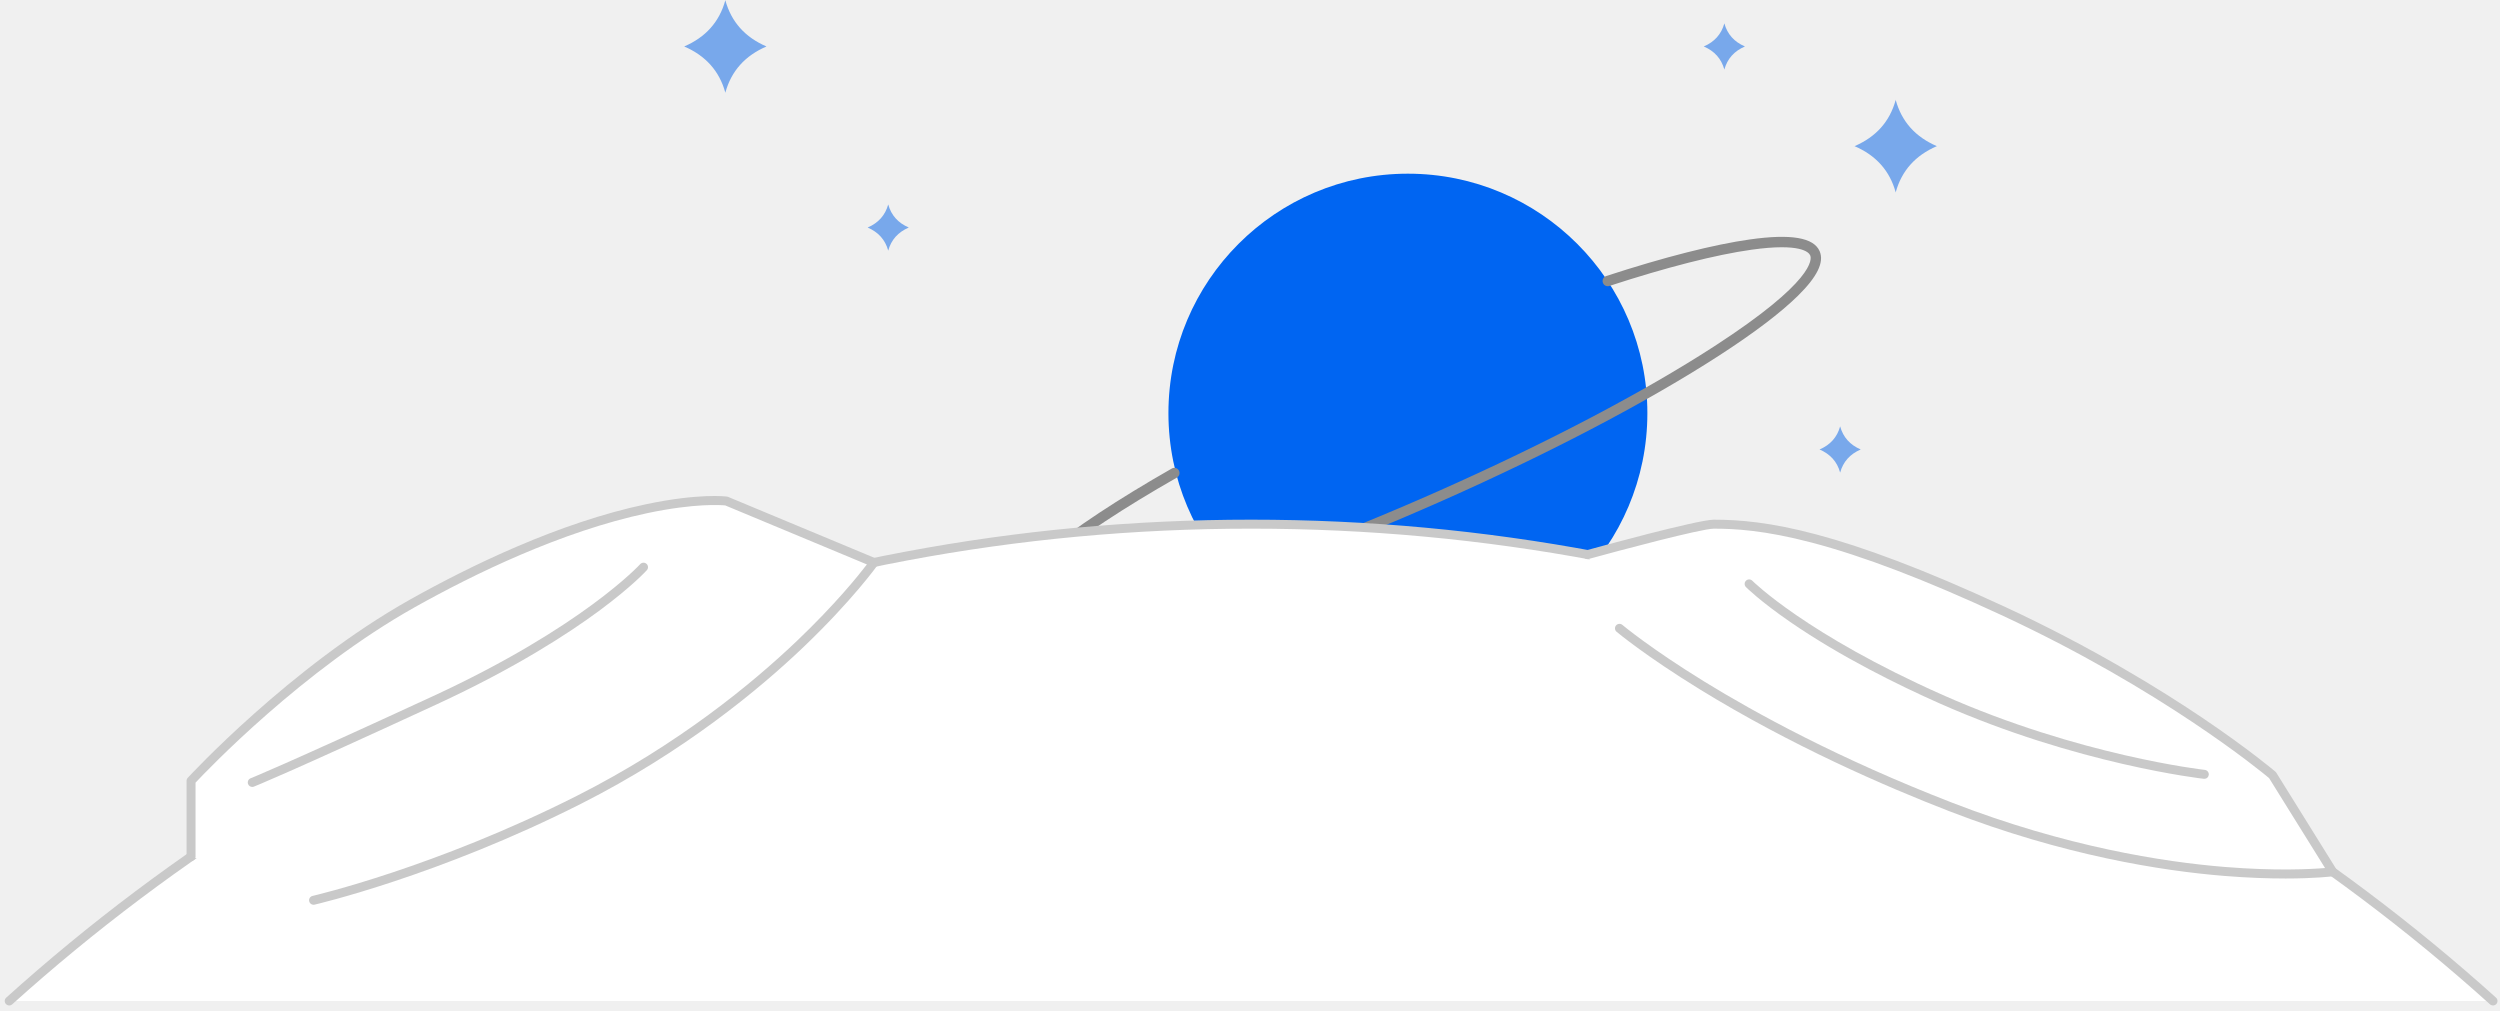
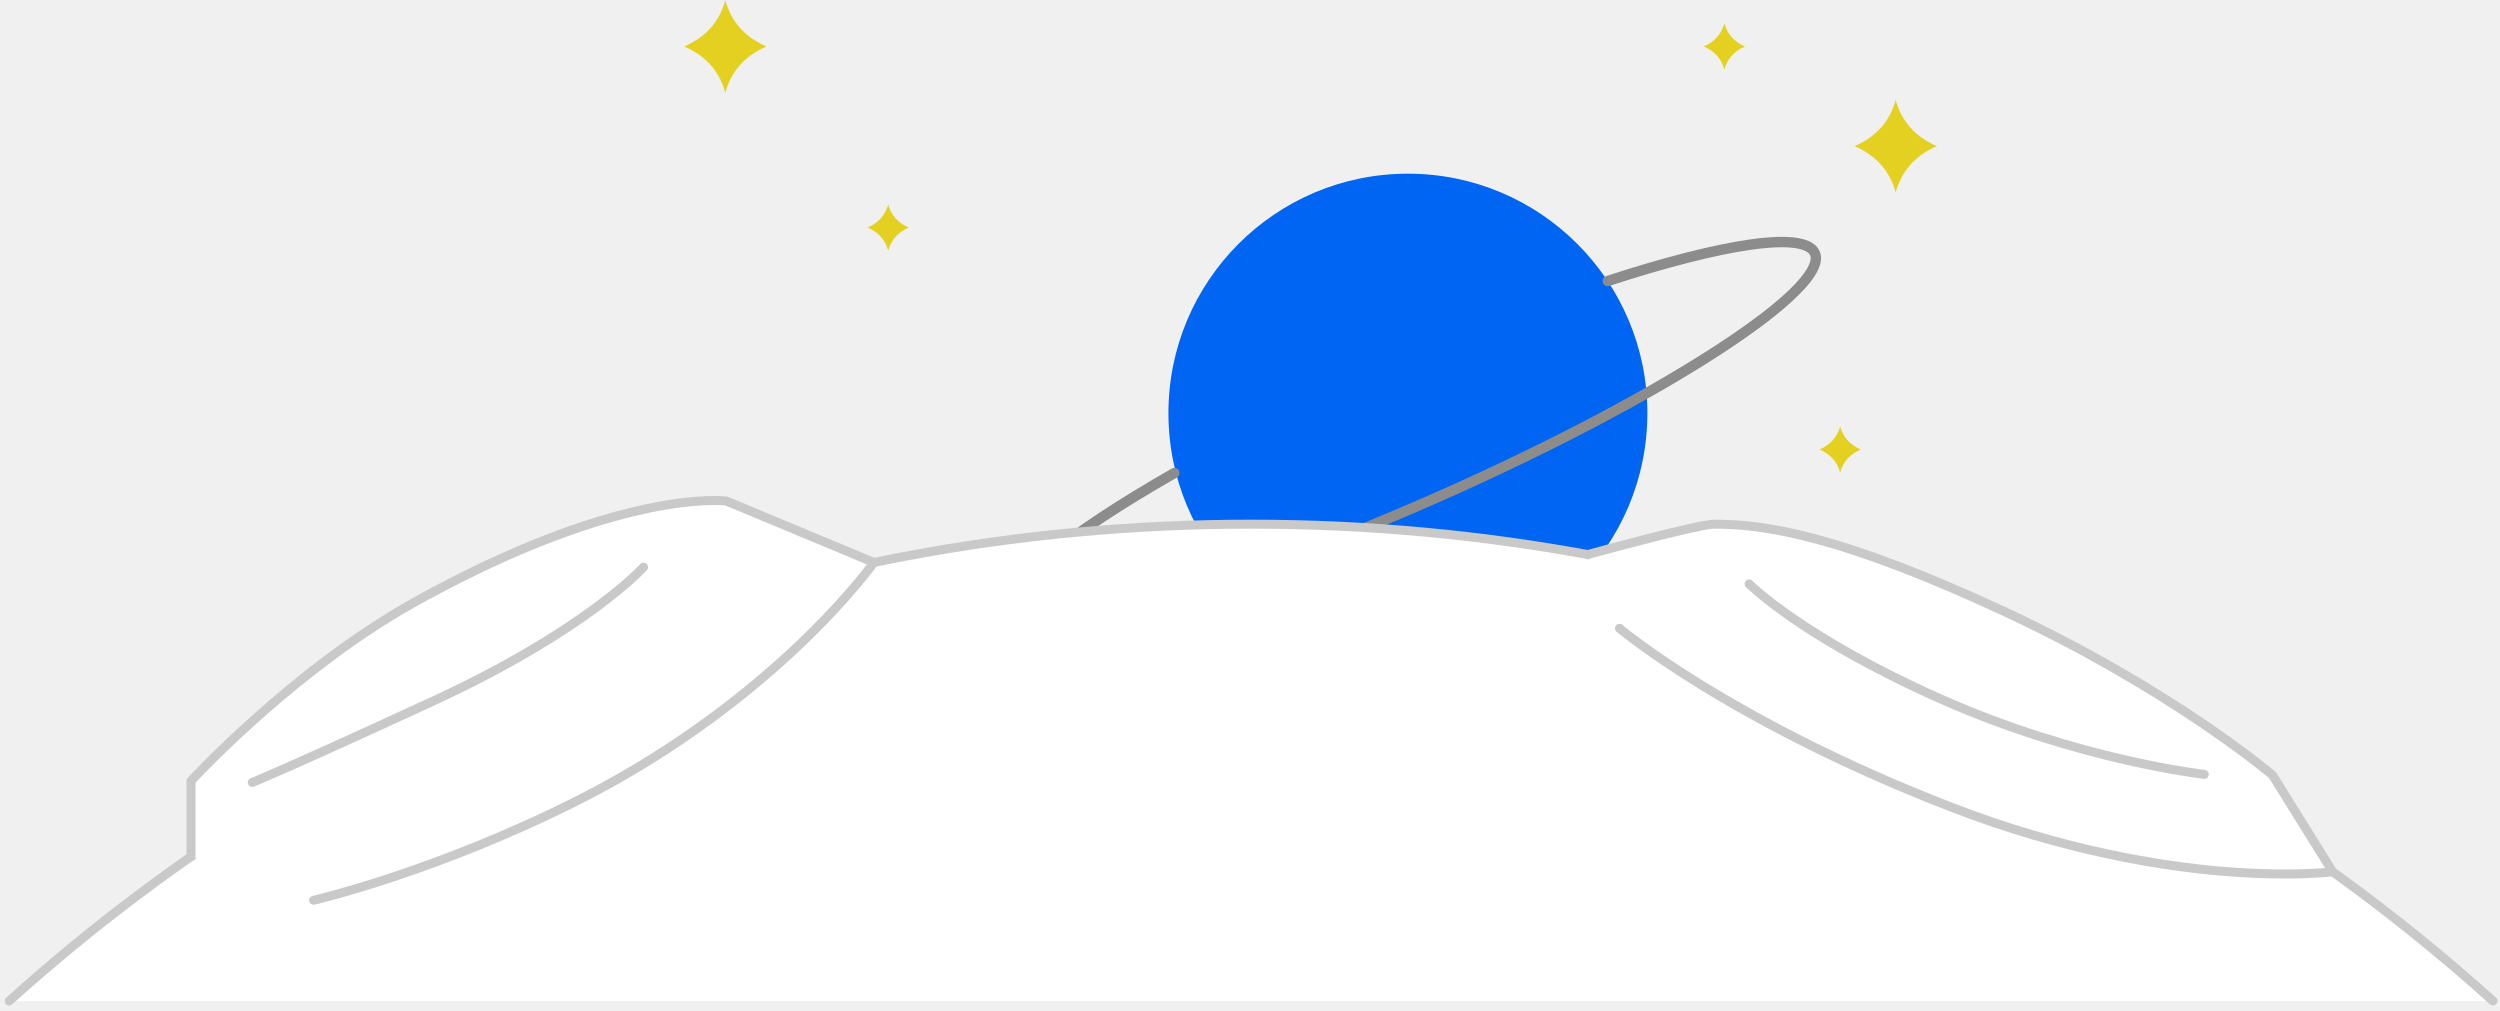
<svg xmlns="http://www.w3.org/2000/svg" width="475" height="192" viewBox="0 0 475 192" fill="none">
-   <path d="M168.768 38.86V38.817C168.765 38.824 168.763 38.831 168.762 38.838C168.759 38.831 168.757 38.824 168.756 38.817V38.86C168.193 40.897 166.892 42.354 164.852 43.23C166.892 44.107 168.193 45.563 168.756 47.601V47.644C168.758 47.637 168.761 47.63 168.762 47.623C168.764 47.63 168.767 47.637 168.768 47.644V47.601C169.331 45.563 170.632 44.107 172.671 43.23C170.632 42.354 169.331 40.897 168.768 38.86ZM327.633 4.458V4.415C327.631 4.422 327.629 4.429 327.627 4.436C327.625 4.429 327.623 4.422 327.621 4.415V4.458C327.059 6.495 325.757 7.952 323.718 8.828C325.757 9.705 327.059 11.161 327.621 13.199V13.242C327.624 13.235 327.626 13.227 327.627 13.22C327.63 13.227 327.632 13.235 327.633 13.242V13.199C328.196 11.161 329.497 9.705 331.537 8.828C329.497 7.952 328.196 6.495 327.633 4.458ZM349.633 81.03V80.987C349.631 80.995 349.628 81.002 349.627 81.009C349.625 81.002 349.622 80.995 349.621 80.987V81.03C349.058 83.068 347.757 84.525 345.717 85.401C347.757 86.277 349.058 87.734 349.621 89.772V89.814C349.623 89.807 349.626 89.8 349.627 89.793C349.629 89.8 349.632 89.807 349.633 89.814V89.772C350.196 87.734 351.497 86.277 353.537 85.401C351.497 84.525 350.196 83.068 349.633 81.03ZM77.917 163.216V163.173C77.915 163.18 77.912 163.187 77.911 163.194C77.909 163.187 77.906 163.18 77.905 163.173V163.216C77.342 165.253 76.041 166.71 74.001 167.586C76.041 168.463 77.342 169.92 77.905 171.957V172C77.907 171.993 77.91 171.986 77.911 171.979C77.913 171.986 77.916 171.993 77.917 172V171.957C78.48 169.92 79.781 168.463 81.821 167.586C79.781 166.71 78.48 165.253 77.917 163.216ZM360.194 19.027V18.941C360.191 18.956 360.186 18.969 360.182 18.985C360.179 18.969 360.174 18.956 360.17 18.941V19.027C359.045 23.101 356.442 26.016 352.363 27.769C356.442 29.521 359.044 32.436 360.17 36.51V36.597C360.174 36.581 360.179 36.568 360.182 36.553C360.186 36.568 360.191 36.581 360.194 36.597V36.51C361.32 32.436 363.922 29.521 368.001 27.769C363.922 26.016 361.321 23.101 360.194 19.027ZM158.659 132.225V132.138C158.656 132.153 158.651 132.166 158.647 132.182C158.644 132.166 158.639 132.153 158.635 132.138V132.225C157.51 136.298 154.907 139.213 150.828 140.966C154.907 142.718 157.509 145.633 158.635 149.707V149.794C158.639 149.779 158.644 149.765 158.647 149.75C158.651 149.765 158.656 149.779 158.659 149.794V149.707C159.785 145.633 162.387 142.718 166.467 140.966C162.387 139.213 159.786 136.298 158.659 132.225ZM137.826 0.087V0C137.822 0.015 137.817 0.029 137.814 0.044C137.81 0.029 137.806 0.015 137.802 0V0.087C136.676 4.161 134.074 7.076 129.995 8.828C134.074 10.581 136.675 13.496 137.802 17.57V17.657C137.806 17.641 137.81 17.628 137.814 17.612C137.817 17.628 137.822 17.641 137.826 17.657V17.57C138.951 13.496 141.554 10.581 145.633 8.828C141.554 7.076 138.953 4.161 137.826 0.087Z" fill="#78A8EB" />
+   <path d="M168.768 38.86V38.817C168.765 38.824 168.763 38.831 168.762 38.838C168.759 38.831 168.757 38.824 168.756 38.817V38.86C168.193 40.897 166.892 42.354 164.852 43.23C166.892 44.107 168.193 45.563 168.756 47.601V47.644C168.758 47.637 168.761 47.63 168.762 47.623C168.764 47.63 168.767 47.637 168.768 47.644V47.601C169.331 45.563 170.632 44.107 172.671 43.23C170.632 42.354 169.331 40.897 168.768 38.86ZM327.633 4.458V4.415C327.631 4.422 327.629 4.429 327.627 4.436C327.625 4.429 327.623 4.422 327.621 4.415V4.458C327.059 6.495 325.757 7.952 323.718 8.828C325.757 9.705 327.059 11.161 327.621 13.199V13.242C327.624 13.235 327.626 13.227 327.627 13.22C327.63 13.227 327.632 13.235 327.633 13.242V13.199C328.196 11.161 329.497 9.705 331.537 8.828C329.497 7.952 328.196 6.495 327.633 4.458ZM349.633 81.03V80.987C349.631 80.995 349.628 81.002 349.627 81.009C349.625 81.002 349.622 80.995 349.621 80.987V81.03C349.058 83.068 347.757 84.525 345.717 85.401C347.757 86.277 349.058 87.734 349.621 89.772V89.814C349.623 89.807 349.626 89.8 349.627 89.793C349.629 89.8 349.632 89.807 349.633 89.814V89.772C350.196 87.734 351.497 86.277 353.537 85.401C351.497 84.525 350.196 83.068 349.633 81.03ZM77.917 163.216V163.173C77.915 163.18 77.912 163.187 77.911 163.194C77.909 163.187 77.906 163.18 77.905 163.173V163.216C77.342 165.253 76.041 166.71 74.001 167.586C76.041 168.463 77.342 169.92 77.905 171.957V172C77.907 171.993 77.91 171.986 77.911 171.979C77.913 171.986 77.916 171.993 77.917 172V171.957C78.48 169.92 79.781 168.463 81.821 167.586C79.781 166.71 78.48 165.253 77.917 163.216ZM360.194 19.027V18.941C360.191 18.956 360.186 18.969 360.182 18.985C360.179 18.969 360.174 18.956 360.17 18.941V19.027C359.045 23.101 356.442 26.016 352.363 27.769C356.442 29.521 359.044 32.436 360.17 36.51V36.597C360.174 36.581 360.179 36.568 360.182 36.553C360.186 36.568 360.191 36.581 360.194 36.597V36.51C361.32 32.436 363.922 29.521 368.001 27.769C363.922 26.016 361.321 23.101 360.194 19.027ZM158.659 132.225V132.138C158.656 132.153 158.651 132.166 158.647 132.182C158.644 132.166 158.639 132.153 158.635 132.138V132.225C157.51 136.298 154.907 139.213 150.828 140.966C154.907 142.718 157.509 145.633 158.635 149.707V149.794C158.639 149.779 158.644 149.765 158.647 149.75C158.651 149.765 158.656 149.779 158.659 149.794V149.707C159.785 145.633 162.387 142.718 166.467 140.966C162.387 139.213 159.786 136.298 158.659 132.225ZM137.826 0.087V0C137.822 0.015 137.817 0.029 137.814 0.044C137.81 0.029 137.806 0.015 137.802 0V0.087C136.676 4.161 134.074 7.076 129.995 8.828C134.074 10.581 136.675 13.496 137.802 17.57V17.657C137.806 17.641 137.81 17.628 137.814 17.612C137.817 17.628 137.822 17.641 137.826 17.657V17.57C138.951 13.496 141.554 10.581 145.633 8.828C141.554 7.076 138.953 4.161 137.826 0.087Z" fill="#E3D021" />
  <path d="M267.501 124C292.63 124 313.001 103.629 313.001 78.5C313.001 53.371 292.63 33 267.501 33C242.373 33 222.001 53.371 222.001 78.5C222.001 103.629 242.373 124 267.501 124Z" fill="#0065F2" />
  <path d="M198.433 119C194.417 119 192.068 118.106 191.272 116.281C190.137 113.675 192.562 109.937 198.686 104.851C204.136 100.323 212.422 94.85 222.647 89.018C223.117 88.749 223.715 88.917 223.982 89.392C224.248 89.867 224.082 90.471 223.611 90.74C213.485 96.516 205.295 101.924 199.931 106.379C192.551 112.507 192.811 114.896 193.066 115.484C193.376 116.196 196.039 119.453 218.025 113.604C233.395 109.515 253.064 102.29 273.408 93.259C293.751 84.229 312.321 74.481 325.694 65.81C344.824 53.409 344.246 49.227 343.934 48.515C343.681 47.933 342.132 46.14 332.817 47.442C326.043 48.39 316.691 50.771 305.774 54.331C305.259 54.499 304.706 54.214 304.541 53.694C304.374 53.173 304.657 52.615 305.172 52.449C316.197 48.855 325.663 46.445 332.549 45.483C340.289 44.401 344.601 45.133 345.728 47.719C346.638 49.807 345.281 52.589 341.579 56.224C338.319 59.426 333.331 63.212 326.753 67.476C313.295 76.201 294.63 86.001 274.196 95.072C253.762 104.143 233.991 111.403 218.523 115.517C210.963 117.528 204.826 118.681 200.285 118.943C199.633 118.98 199.013 119 198.431 119H198.433Z" fill="#8C8C8C" />
  <path d="M473.668 190.186C411.183 133.869 328.449 99.589 237.709 99.589C146.969 99.589 64.235 133.869 1.751 190.186" fill="white" />
  <path d="M473.668 191.04C473.465 191.04 473.26 190.968 473.096 190.82C457.501 176.763 440.56 164.039 422.75 152.996C404.748 141.837 385.645 132.271 365.974 124.563C325.127 108.558 281.972 100.443 237.709 100.443C193.447 100.443 150.292 108.558 109.445 124.563C89.774 132.271 70.671 141.838 52.669 152.996C34.857 164.037 17.918 176.762 2.323 190.82C1.973 191.135 1.433 191.106 1.118 190.756C0.802 190.407 0.831 189.867 1.181 189.551C16.853 175.427 33.874 162.641 51.772 151.546C69.862 140.333 89.057 130.719 108.824 122.974C149.869 106.891 193.234 98.736 237.711 98.736C282.189 98.736 325.552 106.891 366.599 122.974C386.365 130.719 405.562 140.333 423.651 151.546C441.549 162.639 458.569 175.427 474.242 189.551C474.325 189.626 474.392 189.717 474.441 189.818C474.489 189.919 474.517 190.029 474.523 190.141C474.529 190.253 474.512 190.365 474.475 190.47C474.437 190.576 474.38 190.673 474.305 190.756C474.224 190.845 474.126 190.916 474.017 190.965C473.908 191.013 473.789 191.038 473.67 191.038L473.668 191.04Z" fill="#C9C9C9" />
  <path d="M36.299 162.746V148.366C36.299 148.366 55.434 127.498 78.385 114.63C117.792 92.539 138.013 95.198 138.013 95.198L166.052 106.877C166.052 106.877 147.507 132.995 110.03 151.946C82.691 165.772 59.578 171.052 59.578 171.052" fill="white" />
  <path d="M59.576 171.909C59.187 171.909 58.835 171.641 58.745 171.245C58.639 170.786 58.928 170.329 59.387 170.223C59.617 170.17 82.722 164.802 109.645 151.187C128.889 141.455 143.01 129.794 151.466 121.724C158.704 114.819 163.142 109.295 164.712 107.243L137.798 96.032C137.031 95.957 132.022 95.587 123.015 97.493C106.66 100.954 89.945 109.128 78.803 115.374C57.552 127.288 39.366 146.34 37.154 148.7V162.744C37.154 163.215 36.772 163.598 36.301 163.598C35.83 163.598 35.447 163.215 35.447 162.744V148.364C35.447 148.15 35.528 147.944 35.671 147.787C35.864 147.577 55.161 126.67 77.969 113.884C89.257 107.556 106.197 99.28 122.803 95.793C132.811 93.691 137.914 94.322 138.125 94.351C138.201 94.362 138.272 94.38 138.342 94.409L166.381 106.088C166.499 106.137 166.605 106.213 166.69 106.308C166.775 106.404 166.837 106.518 166.872 106.641C166.908 106.764 166.915 106.893 166.893 107.019C166.872 107.146 166.822 107.265 166.748 107.37C166.702 107.436 161.957 114.068 152.685 122.921C144.14 131.079 129.869 142.87 110.418 152.707C83.299 166.422 60.001 171.83 59.769 171.883C59.706 171.899 59.641 171.906 59.578 171.906L59.576 171.909Z" fill="#C9C9C9" />
  <path d="M47.933 149.518C47.592 149.518 47.269 149.312 47.138 148.975C47.055 148.765 47.06 148.53 47.15 148.322C47.241 148.115 47.41 147.952 47.621 147.87C47.677 147.847 53.652 145.485 82.205 132.301C110.626 119.179 121.528 107.311 121.634 107.193C121.786 107.025 121.998 106.924 122.223 106.912C122.449 106.9 122.671 106.979 122.839 107.13C122.922 107.205 122.99 107.295 123.038 107.396C123.086 107.498 123.114 107.607 123.12 107.719C123.126 107.831 123.11 107.943 123.072 108.049C123.035 108.154 122.977 108.251 122.902 108.335C122.789 108.459 120.084 111.437 113.782 116.093C107.996 120.365 97.944 126.915 82.92 133.851C54.268 147.081 48.474 149.368 48.242 149.458C48.14 149.498 48.036 149.516 47.932 149.516L47.933 149.518Z" fill="#C9C9C9" />
  <path d="M301.616 105.382C301.616 105.382 322.628 99.591 325.632 99.591C334.496 99.591 348.518 101.204 380.581 116.074C412.646 130.944 431.771 147.265 431.771 147.265L443.206 165.641C443.206 165.641 412.58 169.569 370.594 153.305C328.608 137.04 307.697 119.381 307.697 119.381" fill="white" />
  <path d="M434.164 166.914C431.022 166.914 427.131 166.793 422.577 166.422C410.747 165.46 392.071 162.54 370.289 154.1C358.284 149.449 340.328 141.662 322.956 130.971C312.545 124.565 307.202 120.079 307.149 120.035C306.789 119.731 306.743 119.192 307.048 118.834C307.194 118.661 307.403 118.553 307.628 118.533C307.854 118.514 308.078 118.585 308.251 118.731C308.304 118.776 313.579 123.199 323.896 129.546C333.418 135.404 349.302 144.142 370.906 152.511C392.499 160.876 410.999 163.768 422.717 164.722C432.326 165.504 439.043 165.147 441.759 164.926L431.121 147.832C429.59 146.552 410.632 130.951 380.225 116.849C365.815 110.165 354.029 105.663 344.192 103.083C335.283 100.745 329.595 100.446 325.634 100.446C323.263 100.446 307.657 104.605 301.844 106.206C301.39 106.331 300.919 106.064 300.795 105.61C300.67 105.156 300.936 104.685 301.39 104.561C303.553 103.965 322.601 98.739 325.634 98.739C335.324 98.739 349.474 100.707 380.943 115.301C397.558 123.006 410.636 131.104 418.681 136.54C427.409 142.438 432.28 146.577 432.328 146.618C432.394 146.674 432.452 146.743 432.498 146.816L443.933 165.192C444.087 165.439 444.104 165.746 443.979 166.009C443.854 166.272 443.605 166.453 443.317 166.489C443.112 166.514 439.883 166.917 434.164 166.917V166.914Z" fill="#C9C9C9" />
  <path d="M418.819 147.978C418.788 147.978 418.758 147.978 418.725 147.973C418.488 147.947 394.68 145.257 368.43 133.604C360.861 130.244 349.812 124.841 340.159 118.185C334.353 114.181 331.832 111.646 331.728 111.541C331.397 111.204 331.4 110.665 331.736 110.334C332.073 110.003 332.612 110.006 332.943 110.342C333.042 110.443 343.186 120.531 369.123 132.046C395.119 143.587 418.676 146.252 418.91 146.278C419.377 146.329 419.717 146.751 419.666 147.218C419.643 147.427 419.544 147.62 419.388 147.761C419.232 147.901 419.029 147.979 418.819 147.98V147.978Z" fill="#C9C9C9" />
</svg>
